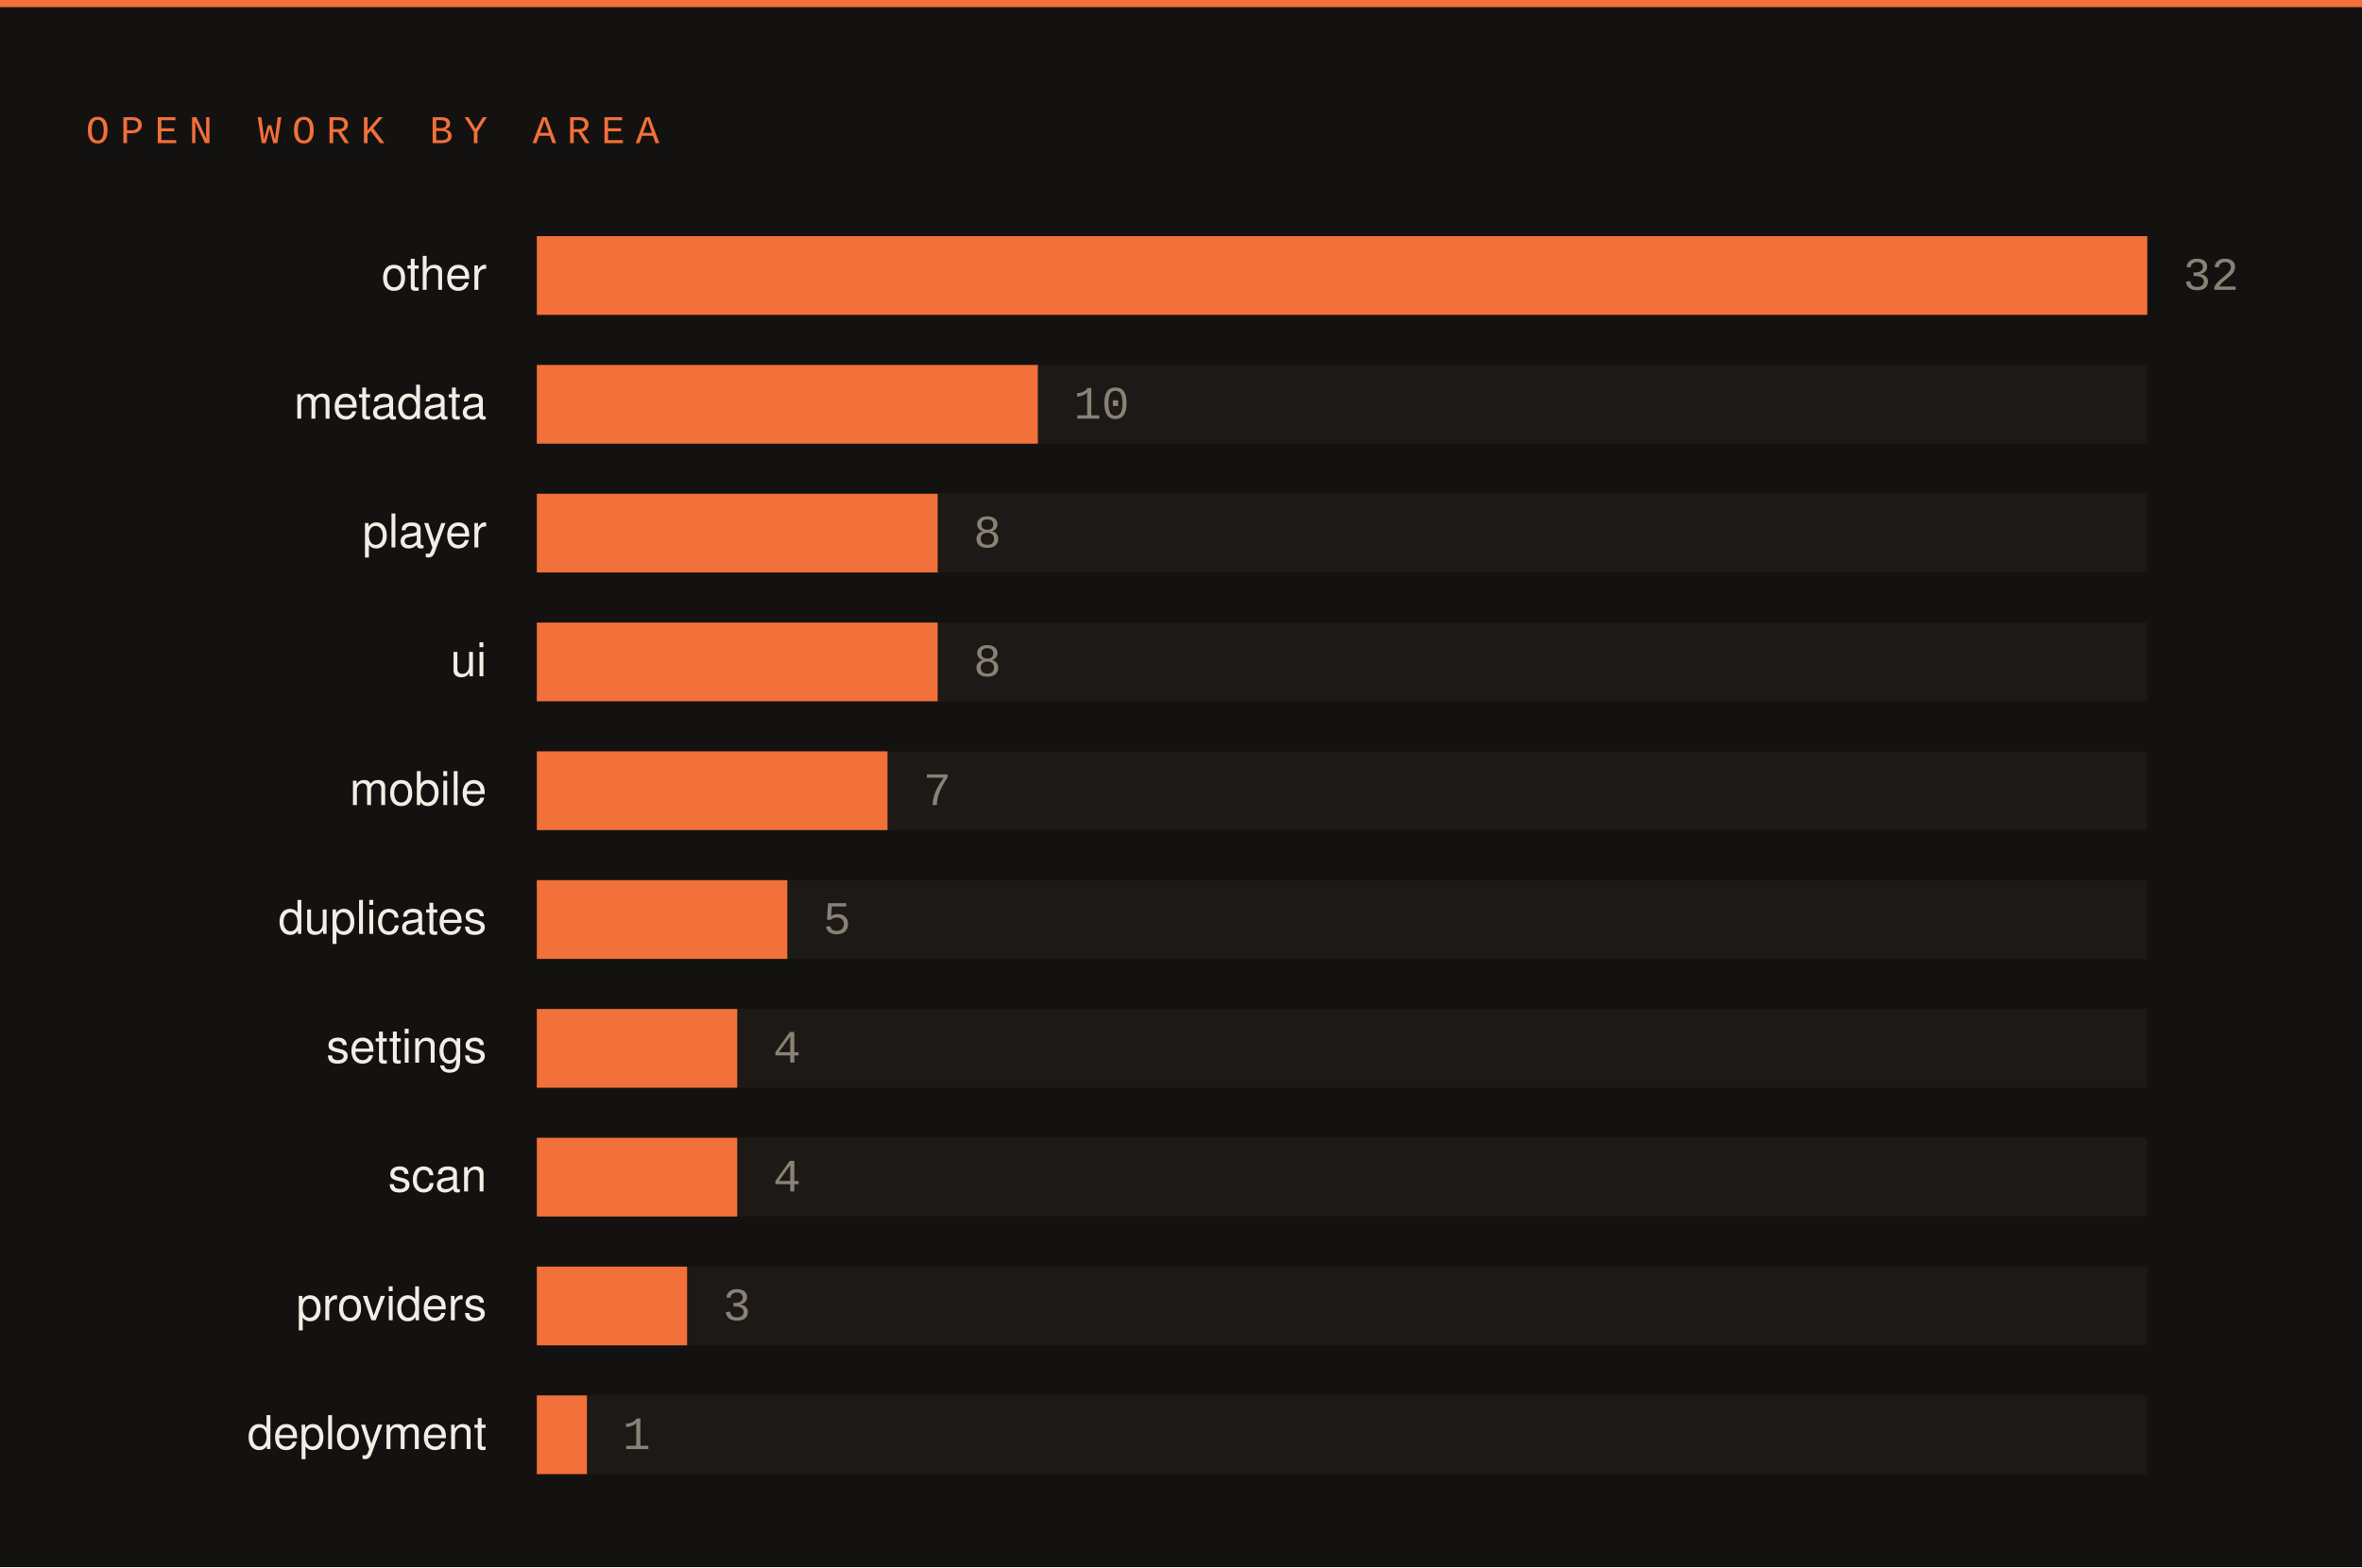
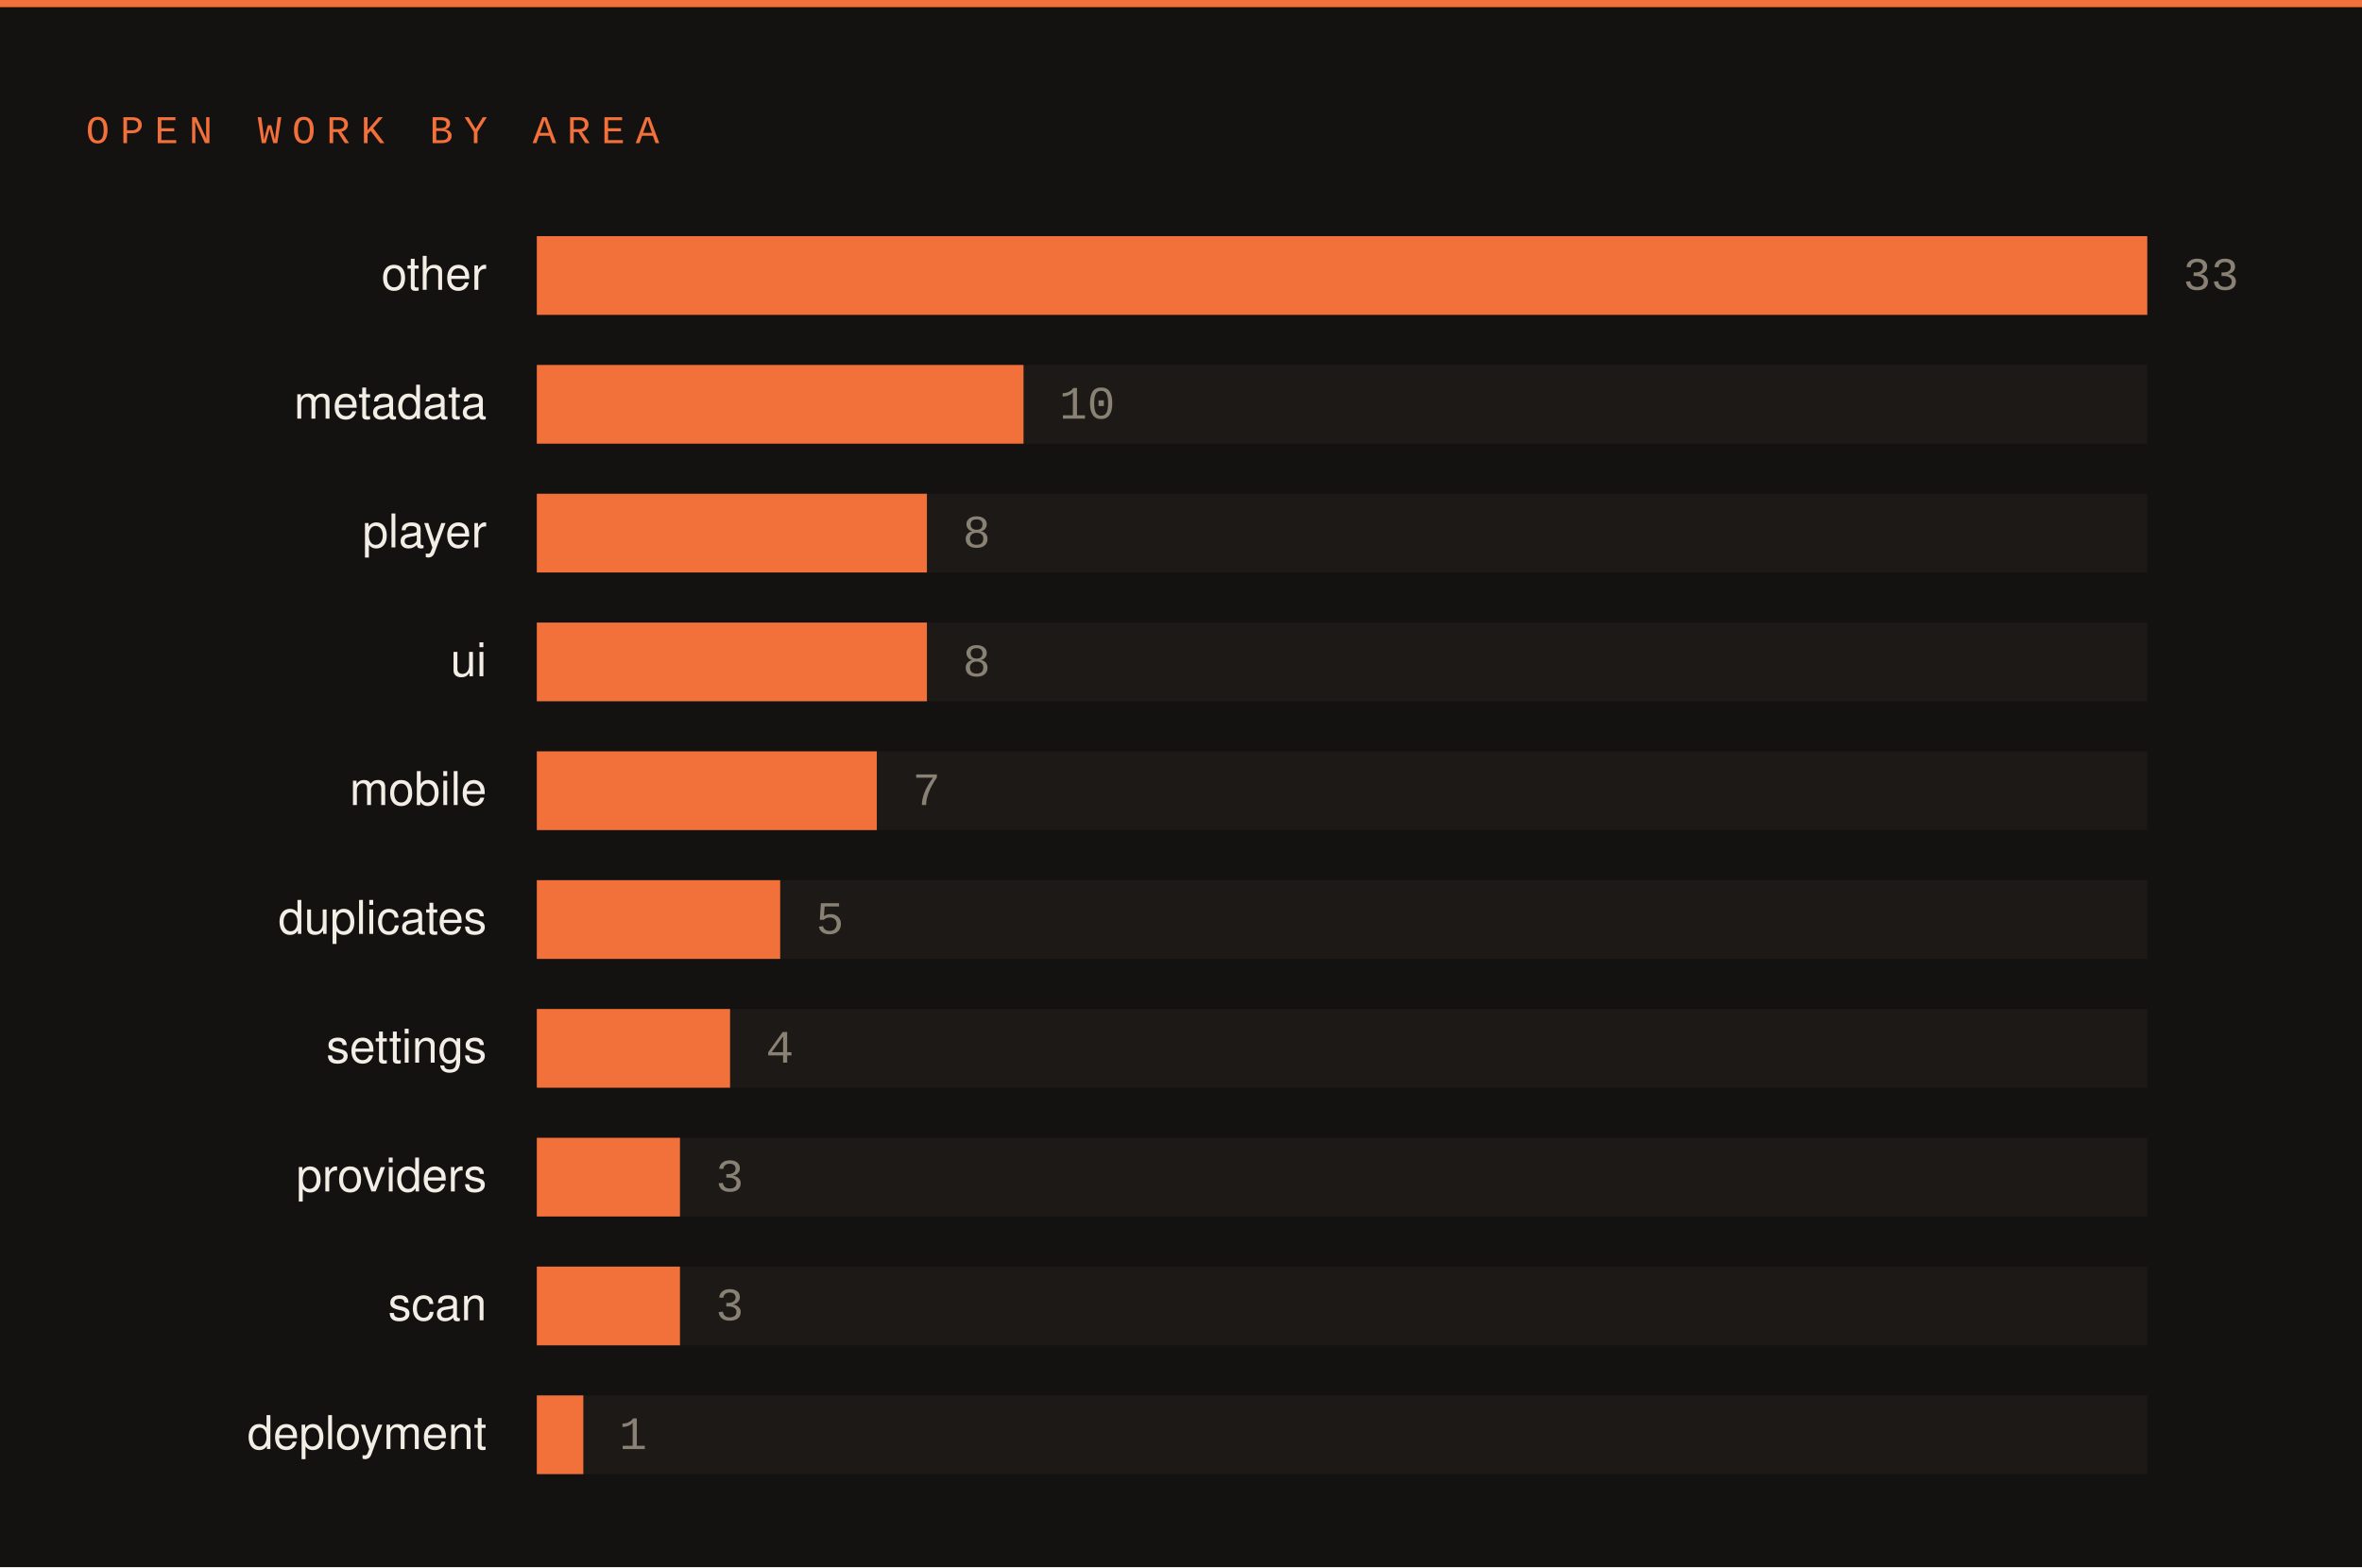
<svg xmlns="http://www.w3.org/2000/svg" width="660" height="438" viewBox="0 0 660 438">
  <rect width="660" height="438" fill="#141210" />
  <rect x="0" y="0" width="660" height="2" fill="#f2703a" />
  <text x="24" y="40" font-family="SFMono-Regular,Consolas,Liberation Mono,monospace" font-size="11" letter-spacing="3" fill="#f2703a">OPEN WORK BY AREA</text>
  <text x="136" y="81" font-family="-apple-system,Segoe UI,Helvetica,Arial,sans-serif" font-size="13" fill="#f2ede5" text-anchor="end">other</text>
  <rect x="150" y="66" width="450" height="22" fill="#1c1917" />
  <rect x="150" y="66" width="450" height="22" fill="#f2703a" />
-   <text x="610" y="81" font-family="SFMono-Regular,Consolas,Liberation Mono,monospace" font-size="13" fill="#8a8175">32</text>
+   <text x="610" y="81" font-family="SFMono-Regular,Consolas,Liberation Mono,monospace" font-size="13" fill="#8a8175">33</text>
  <text x="136" y="117" font-family="-apple-system,Segoe UI,Helvetica,Arial,sans-serif" font-size="13" fill="#f2ede5" text-anchor="end">metadata</text>
  <rect x="150" y="102" width="450" height="22" fill="#1c1917" />
-   <rect x="150" y="102" width="140" height="22" fill="#f2703a" />
-   <text x="300" y="117" font-family="SFMono-Regular,Consolas,Liberation Mono,monospace" font-size="13" fill="#8a8175">10</text>
+   <rect x="150" y="102" width="136" height="22" fill="#f2703a" />
+   <text x="296" y="117" font-family="SFMono-Regular,Consolas,Liberation Mono,monospace" font-size="13" fill="#8a8175">10</text>
  <text x="136" y="153" font-family="-apple-system,Segoe UI,Helvetica,Arial,sans-serif" font-size="13" fill="#f2ede5" text-anchor="end">player</text>
  <rect x="150" y="138" width="450" height="22" fill="#1c1917" />
-   <rect x="150" y="138" width="112" height="22" fill="#f2703a" />
-   <text x="272" y="153" font-family="SFMono-Regular,Consolas,Liberation Mono,monospace" font-size="13" fill="#8a8175">8</text>
+   <rect x="150" y="138" width="109" height="22" fill="#f2703a" />
+   <text x="269" y="153" font-family="SFMono-Regular,Consolas,Liberation Mono,monospace" font-size="13" fill="#8a8175">8</text>
  <text x="136" y="189" font-family="-apple-system,Segoe UI,Helvetica,Arial,sans-serif" font-size="13" fill="#f2ede5" text-anchor="end">ui</text>
  <rect x="150" y="174" width="450" height="22" fill="#1c1917" />
-   <rect x="150" y="174" width="112" height="22" fill="#f2703a" />
-   <text x="272" y="189" font-family="SFMono-Regular,Consolas,Liberation Mono,monospace" font-size="13" fill="#8a8175">8</text>
+   <rect x="150" y="174" width="109" height="22" fill="#f2703a" />
+   <text x="269" y="189" font-family="SFMono-Regular,Consolas,Liberation Mono,monospace" font-size="13" fill="#8a8175">8</text>
  <text x="136" y="225" font-family="-apple-system,Segoe UI,Helvetica,Arial,sans-serif" font-size="13" fill="#f2ede5" text-anchor="end">mobile</text>
  <rect x="150" y="210" width="450" height="22" fill="#1c1917" />
-   <rect x="150" y="210" width="98" height="22" fill="#f2703a" />
-   <text x="258" y="225" font-family="SFMono-Regular,Consolas,Liberation Mono,monospace" font-size="13" fill="#8a8175">7</text>
+   <rect x="150" y="210" width="95" height="22" fill="#f2703a" />
+   <text x="255" y="225" font-family="SFMono-Regular,Consolas,Liberation Mono,monospace" font-size="13" fill="#8a8175">7</text>
  <text x="136" y="261" font-family="-apple-system,Segoe UI,Helvetica,Arial,sans-serif" font-size="13" fill="#f2ede5" text-anchor="end">duplicates</text>
  <rect x="150" y="246" width="450" height="22" fill="#1c1917" />
-   <rect x="150" y="246" width="70" height="22" fill="#f2703a" />
-   <text x="230" y="261" font-family="SFMono-Regular,Consolas,Liberation Mono,monospace" font-size="13" fill="#8a8175">5</text>
+   <rect x="150" y="246" width="68" height="22" fill="#f2703a" />
+   <text x="228" y="261" font-family="SFMono-Regular,Consolas,Liberation Mono,monospace" font-size="13" fill="#8a8175">5</text>
  <text x="136" y="297" font-family="-apple-system,Segoe UI,Helvetica,Arial,sans-serif" font-size="13" fill="#f2ede5" text-anchor="end">settings</text>
  <rect x="150" y="282" width="450" height="22" fill="#1c1917" />
-   <rect x="150" y="282" width="56" height="22" fill="#f2703a" />
-   <text x="216" y="297" font-family="SFMono-Regular,Consolas,Liberation Mono,monospace" font-size="13" fill="#8a8175">4</text>
-   <text x="136" y="333" font-family="-apple-system,Segoe UI,Helvetica,Arial,sans-serif" font-size="13" fill="#f2ede5" text-anchor="end">scan</text>
+   <rect x="150" y="282" width="54" height="22" fill="#f2703a" />
+   <text x="214" y="297" font-family="SFMono-Regular,Consolas,Liberation Mono,monospace" font-size="13" fill="#8a8175">4</text>
+   <text x="136" y="333" font-family="-apple-system,Segoe UI,Helvetica,Arial,sans-serif" font-size="13" fill="#f2ede5" text-anchor="end">providers</text>
  <rect x="150" y="318" width="450" height="22" fill="#1c1917" />
-   <rect x="150" y="318" width="56" height="22" fill="#f2703a" />
-   <text x="216" y="333" font-family="SFMono-Regular,Consolas,Liberation Mono,monospace" font-size="13" fill="#8a8175">4</text>
-   <text x="136" y="369" font-family="-apple-system,Segoe UI,Helvetica,Arial,sans-serif" font-size="13" fill="#f2ede5" text-anchor="end">providers</text>
+   <rect x="150" y="318" width="40" height="22" fill="#f2703a" />
+   <text x="200" y="333" font-family="SFMono-Regular,Consolas,Liberation Mono,monospace" font-size="13" fill="#8a8175">3</text>
+   <text x="136" y="369" font-family="-apple-system,Segoe UI,Helvetica,Arial,sans-serif" font-size="13" fill="#f2ede5" text-anchor="end">scan</text>
  <rect x="150" y="354" width="450" height="22" fill="#1c1917" />
-   <rect x="150" y="354" width="42" height="22" fill="#f2703a" />
-   <text x="202" y="369" font-family="SFMono-Regular,Consolas,Liberation Mono,monospace" font-size="13" fill="#8a8175">3</text>
+   <rect x="150" y="354" width="40" height="22" fill="#f2703a" />
+   <text x="200" y="369" font-family="SFMono-Regular,Consolas,Liberation Mono,monospace" font-size="13" fill="#8a8175">3</text>
  <text x="136" y="405" font-family="-apple-system,Segoe UI,Helvetica,Arial,sans-serif" font-size="13" fill="#f2ede5" text-anchor="end">deployment</text>
  <rect x="150" y="390" width="450" height="22" fill="#1c1917" />
-   <rect x="150" y="390" width="14" height="22" fill="#f2703a" />
-   <text x="174" y="405" font-family="SFMono-Regular,Consolas,Liberation Mono,monospace" font-size="13" fill="#8a8175">1</text>
+   <rect x="150" y="390" width="13" height="22" fill="#f2703a" />
+   <text x="173" y="405" font-family="SFMono-Regular,Consolas,Liberation Mono,monospace" font-size="13" fill="#8a8175">1</text>
</svg>
